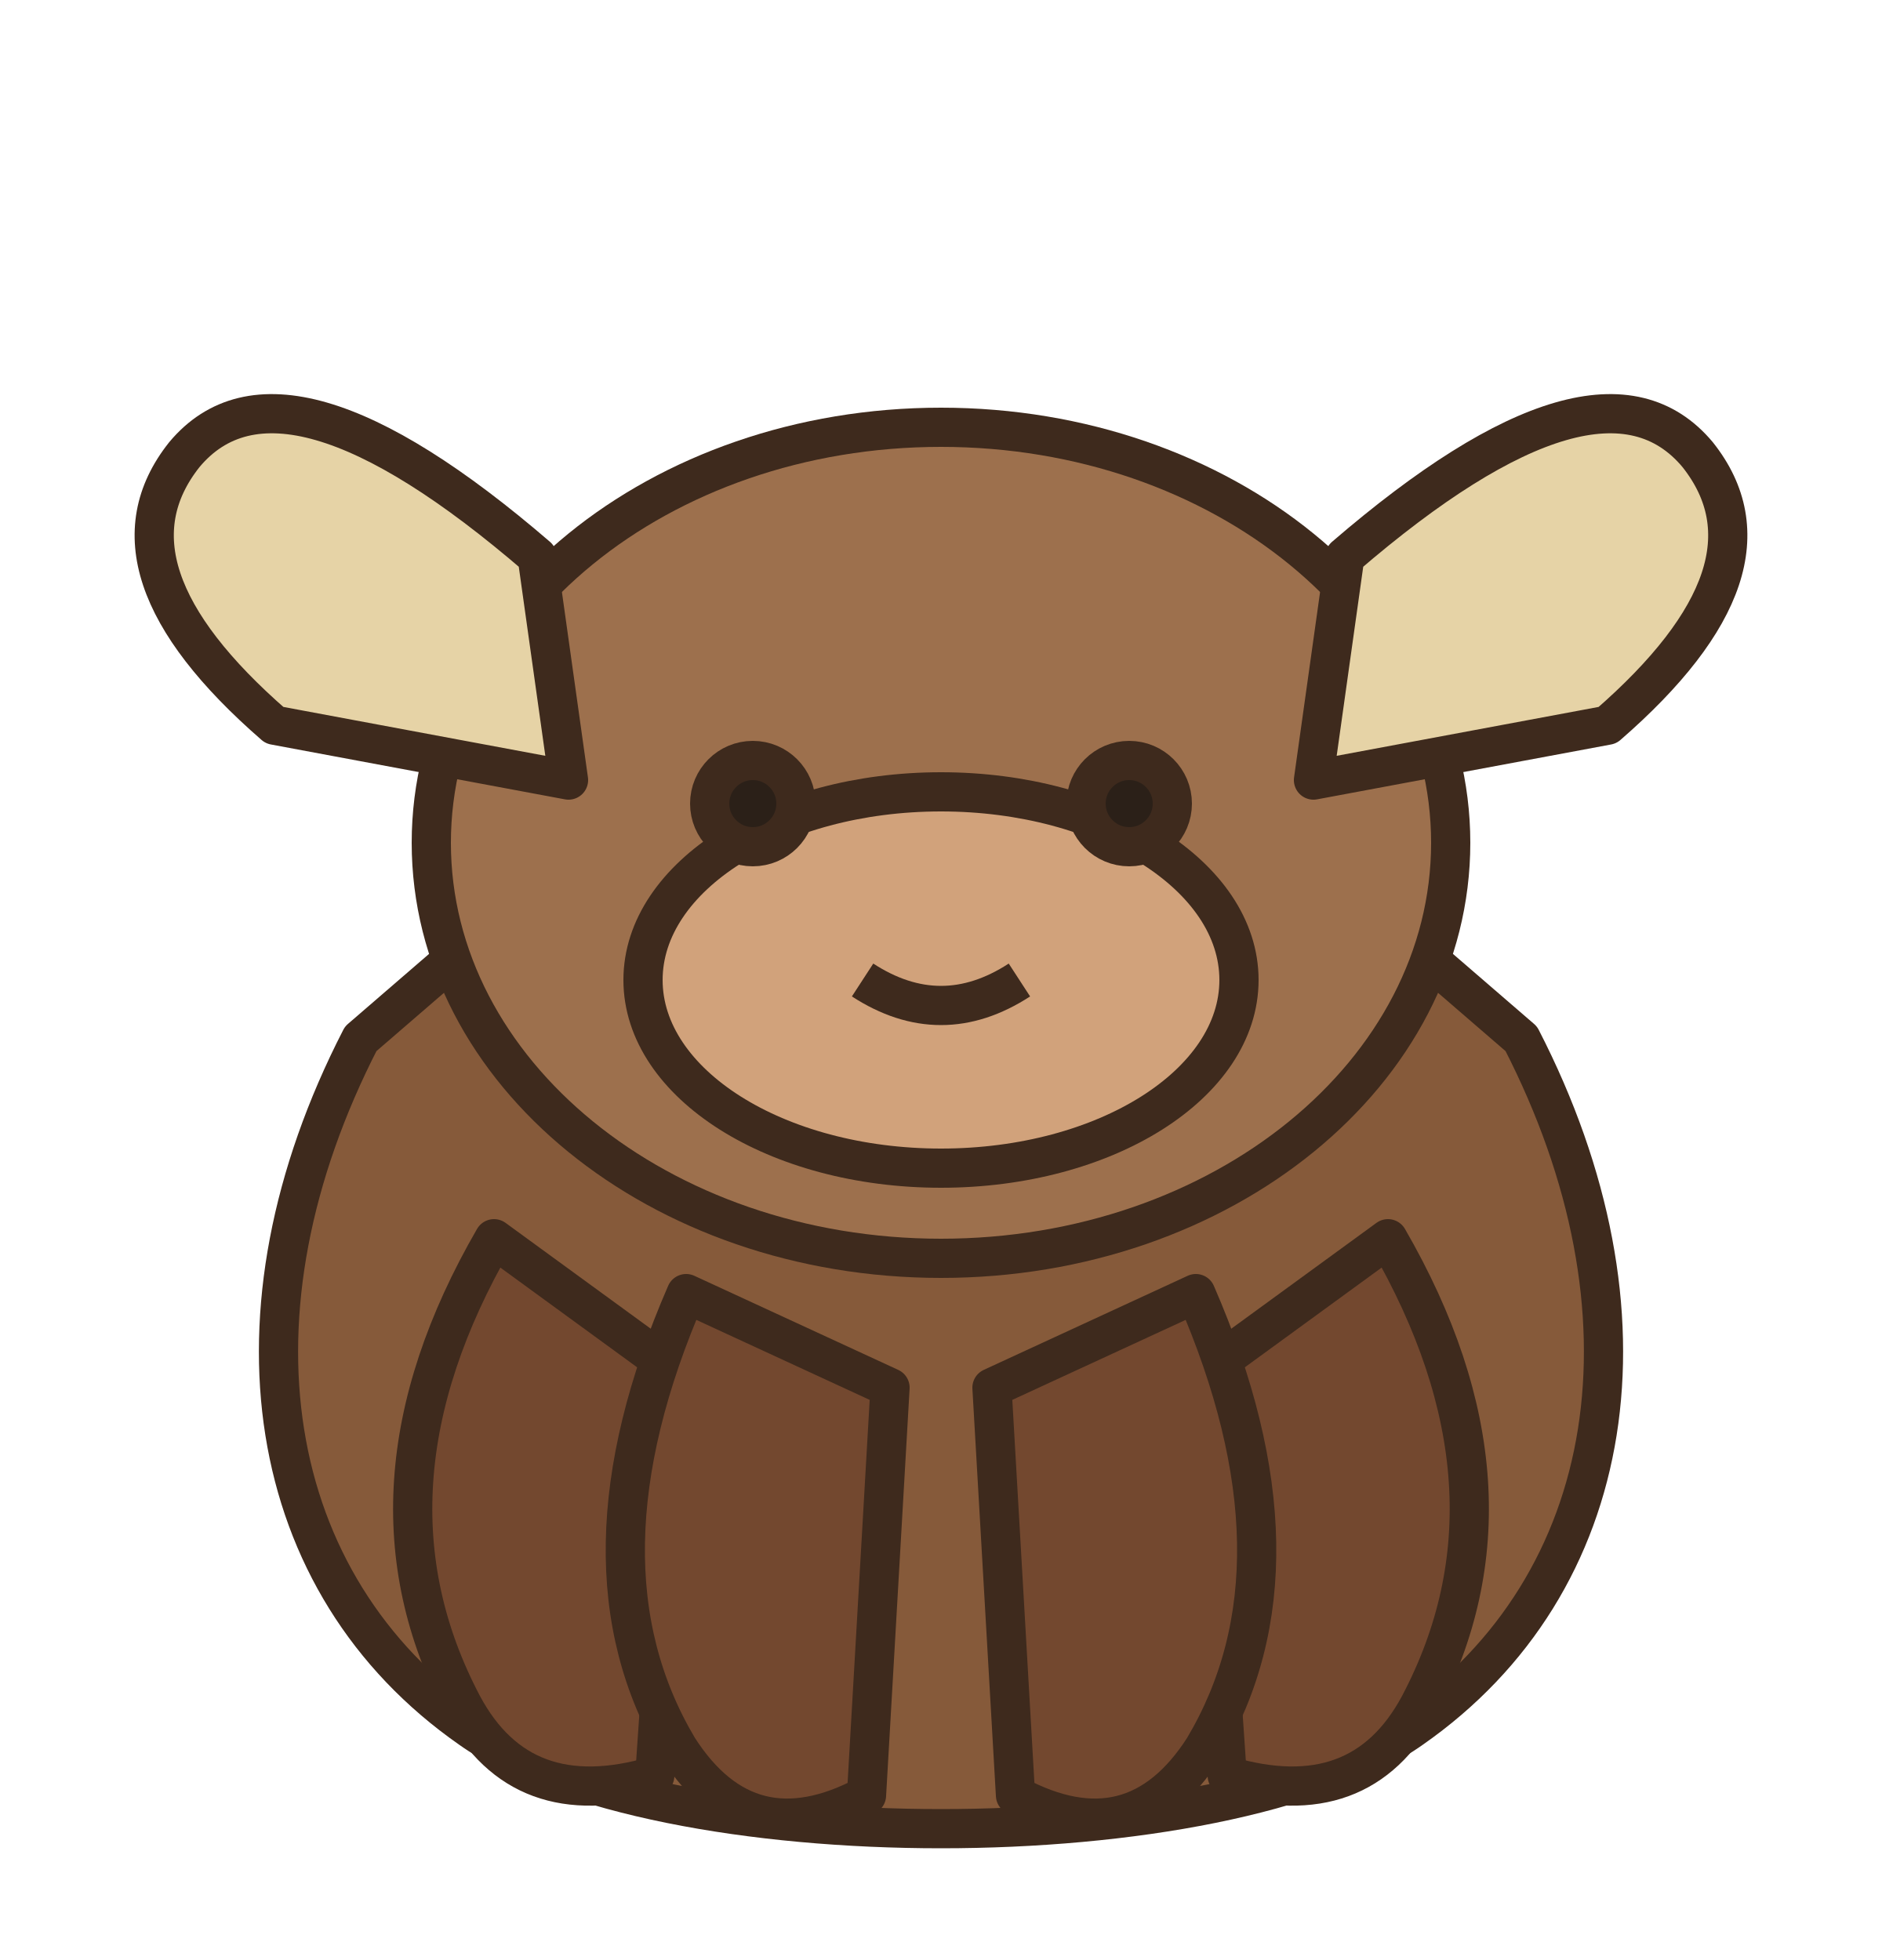
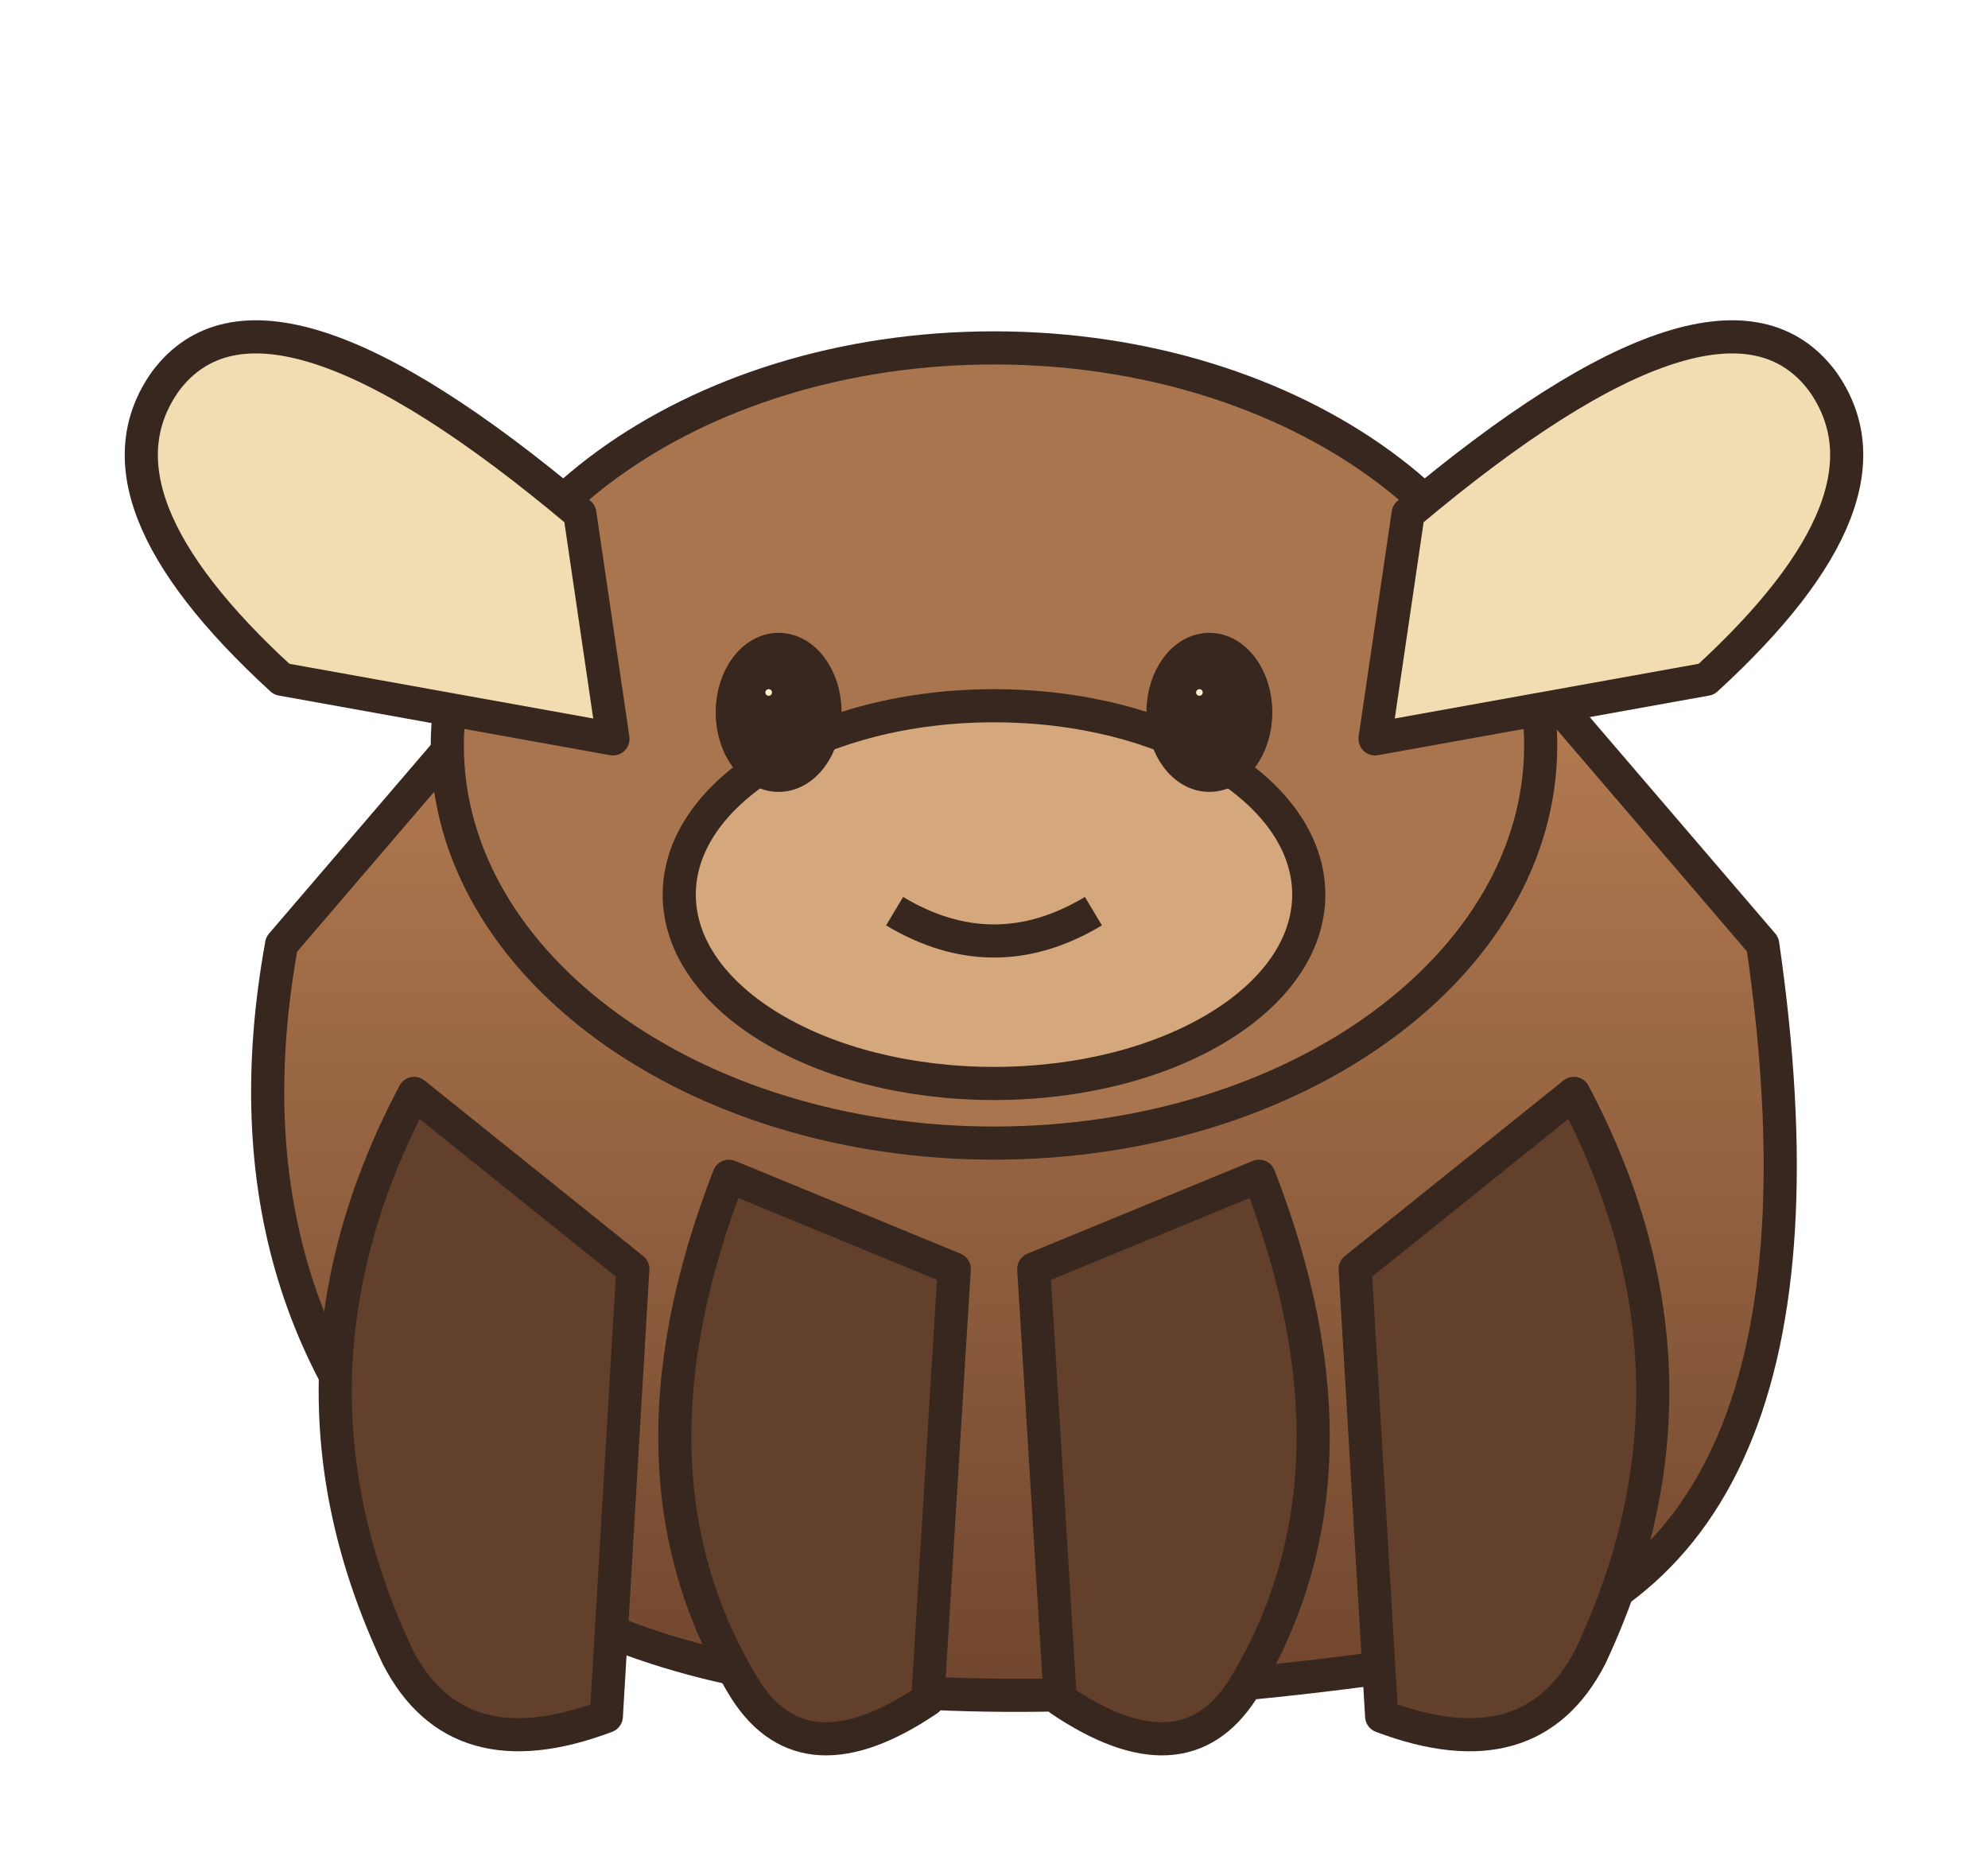
- <svg xmlns="http://www.w3.org/2000/svg" viewBox="0 0 480 500">
-   <g stroke="#3e2a1d" stroke-width="10" stroke-linejoin="round">
-     <path fill="#865a3a" d="M92 265c-36 70-25 139 28 176 48 34 192 34 240 0 53-37 64-106 28-176l-44-38H136z" />
-     <ellipse fill="#9d704d" cx="240" cy="215" rx="130" ry="106" />
-     <ellipse fill="#d1a27b" cx="240" cy="250" rx="76" ry="48" />
-     <circle fill="#2b2018" cx="192" cy="205" r="11" />
-     <circle fill="#2b2018" cx="288" cy="205" r="11" />
-     <path fill="none" d="M220 250q20 13 40 0" />
-     <path fill="#e6d3a6" d="M137 142Q72 86 47 116q-23 29 23 69l75 14z" />
-     <path fill="#e6d3a6" d="M343 142q65-56 90-26 23 29-23 69l-75 14z" />
-     <path fill="#73482f" d="M126 316q-37 64-8 119 15 28 49 18l7-102z" />
-     <path fill="#73482f" d="M354 316q37 64 8 119-15 28-49 18l-7-102z" />
-     <path fill="#73482f" d="M175 330q-30 69-2 116 18 28 48 12l6-104z" />
-     <path fill="#73482f" d="M305 330q30 69 2 116-18 28-48 12l-6-104z" />
+ <svg xmlns="http://www.w3.org/2000/svg" viewBox="0 0 600 560">
+   <defs>
+     <linearGradient id="coat" x2="0" y2="1">
+       <stop stop-color="#b27a50" />
+       <stop offset="1" stop-color="#70462e" />
+     </linearGradient>
+   </defs>
+   <g stroke="#38271e" stroke-width="10" stroke-linejoin="round">
+     <path fill="url(#coat)" d="M85 285q-20 110 55 180 75 70 300 35 120-22 92-215l-60-70H145z" />
+     <ellipse fill="#a8754f" cx="300" cy="225" rx="165" ry="120" />
+     <ellipse fill="#d4a77c" cx="300" cy="270" rx="95" ry="57" />
+     <ellipse fill="#38271e" cx="235" cy="215" rx="14" ry="19" />
+     <ellipse fill="#38271e" cx="365" cy="215" rx="14" ry="19" />
+     <circle fill="#fff3d5" cx="232" cy="209" r="4" />
+     <circle fill="#fff3d5" cx="362" cy="209" r="4" />
+     <path fill="none" d="M270 275q30 18 60 0" />
+     <path fill="#f1ddb1" d="M175 155Q80 75 50 115q-25 35 35 90l100 18z" />
+     <path fill="#f1ddb1" d="M425 155q95-80 125-40 25 35-35 90l-100 18z" />
+     <path fill="#62402c" d="M125 330q-45 85-5 170 18 35 63 18l8-135z" />
+     <path fill="#62402c" d="M475 330q45 85 5 170-18 35-63 18l-8-135z" />
+     <path fill="#62402c" d="M220 355q-35 90 5 155 18 28 55 3l8-130z" />
+     <path fill="#62402c" d="M380 355q35 90-5 155-18 28-55 3l-8-130z" />
  </g>
</svg>
